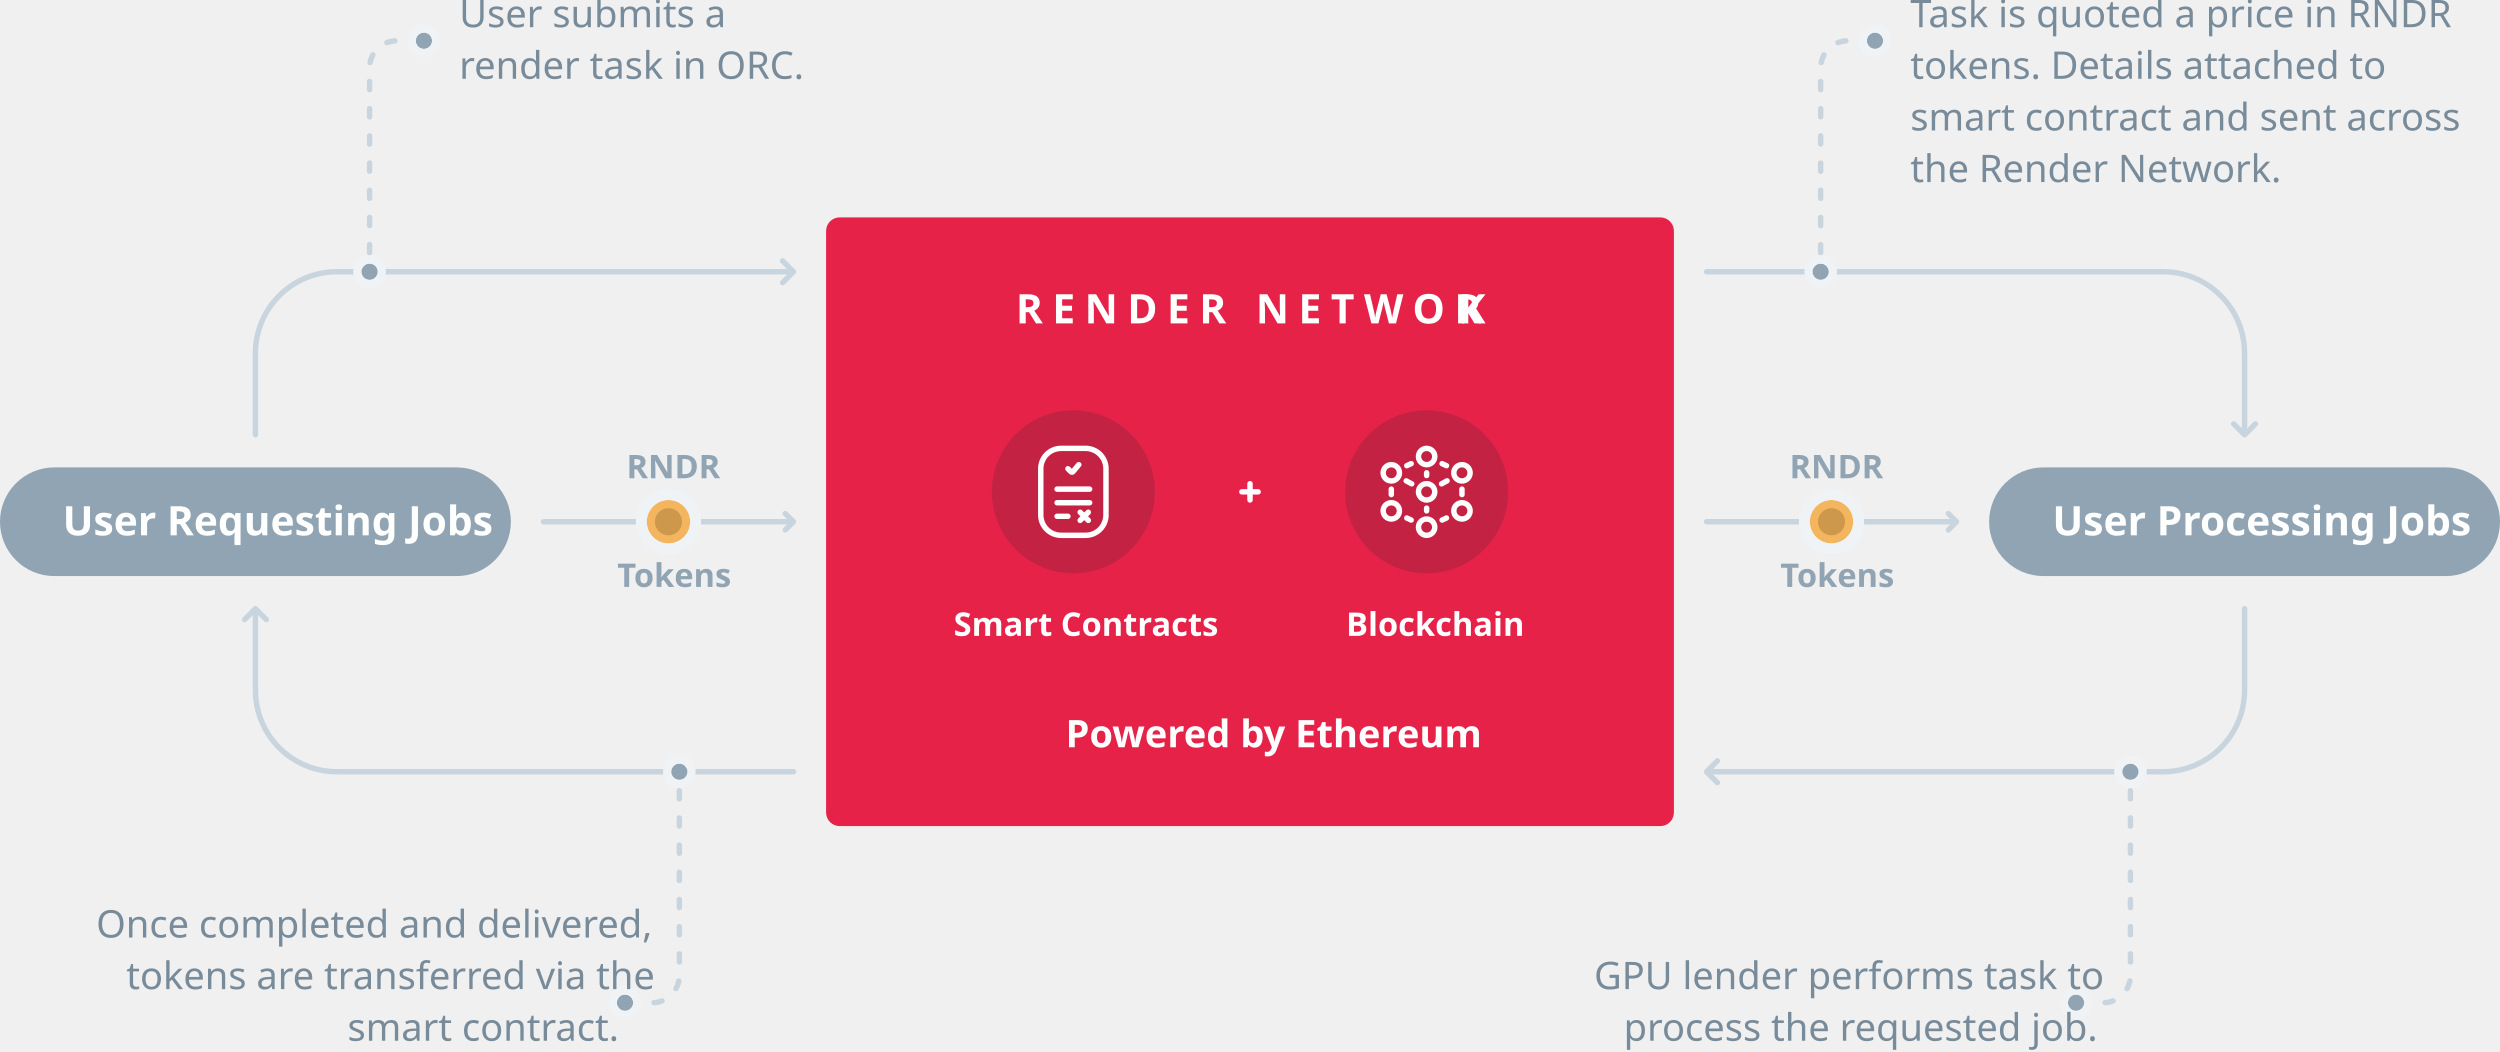
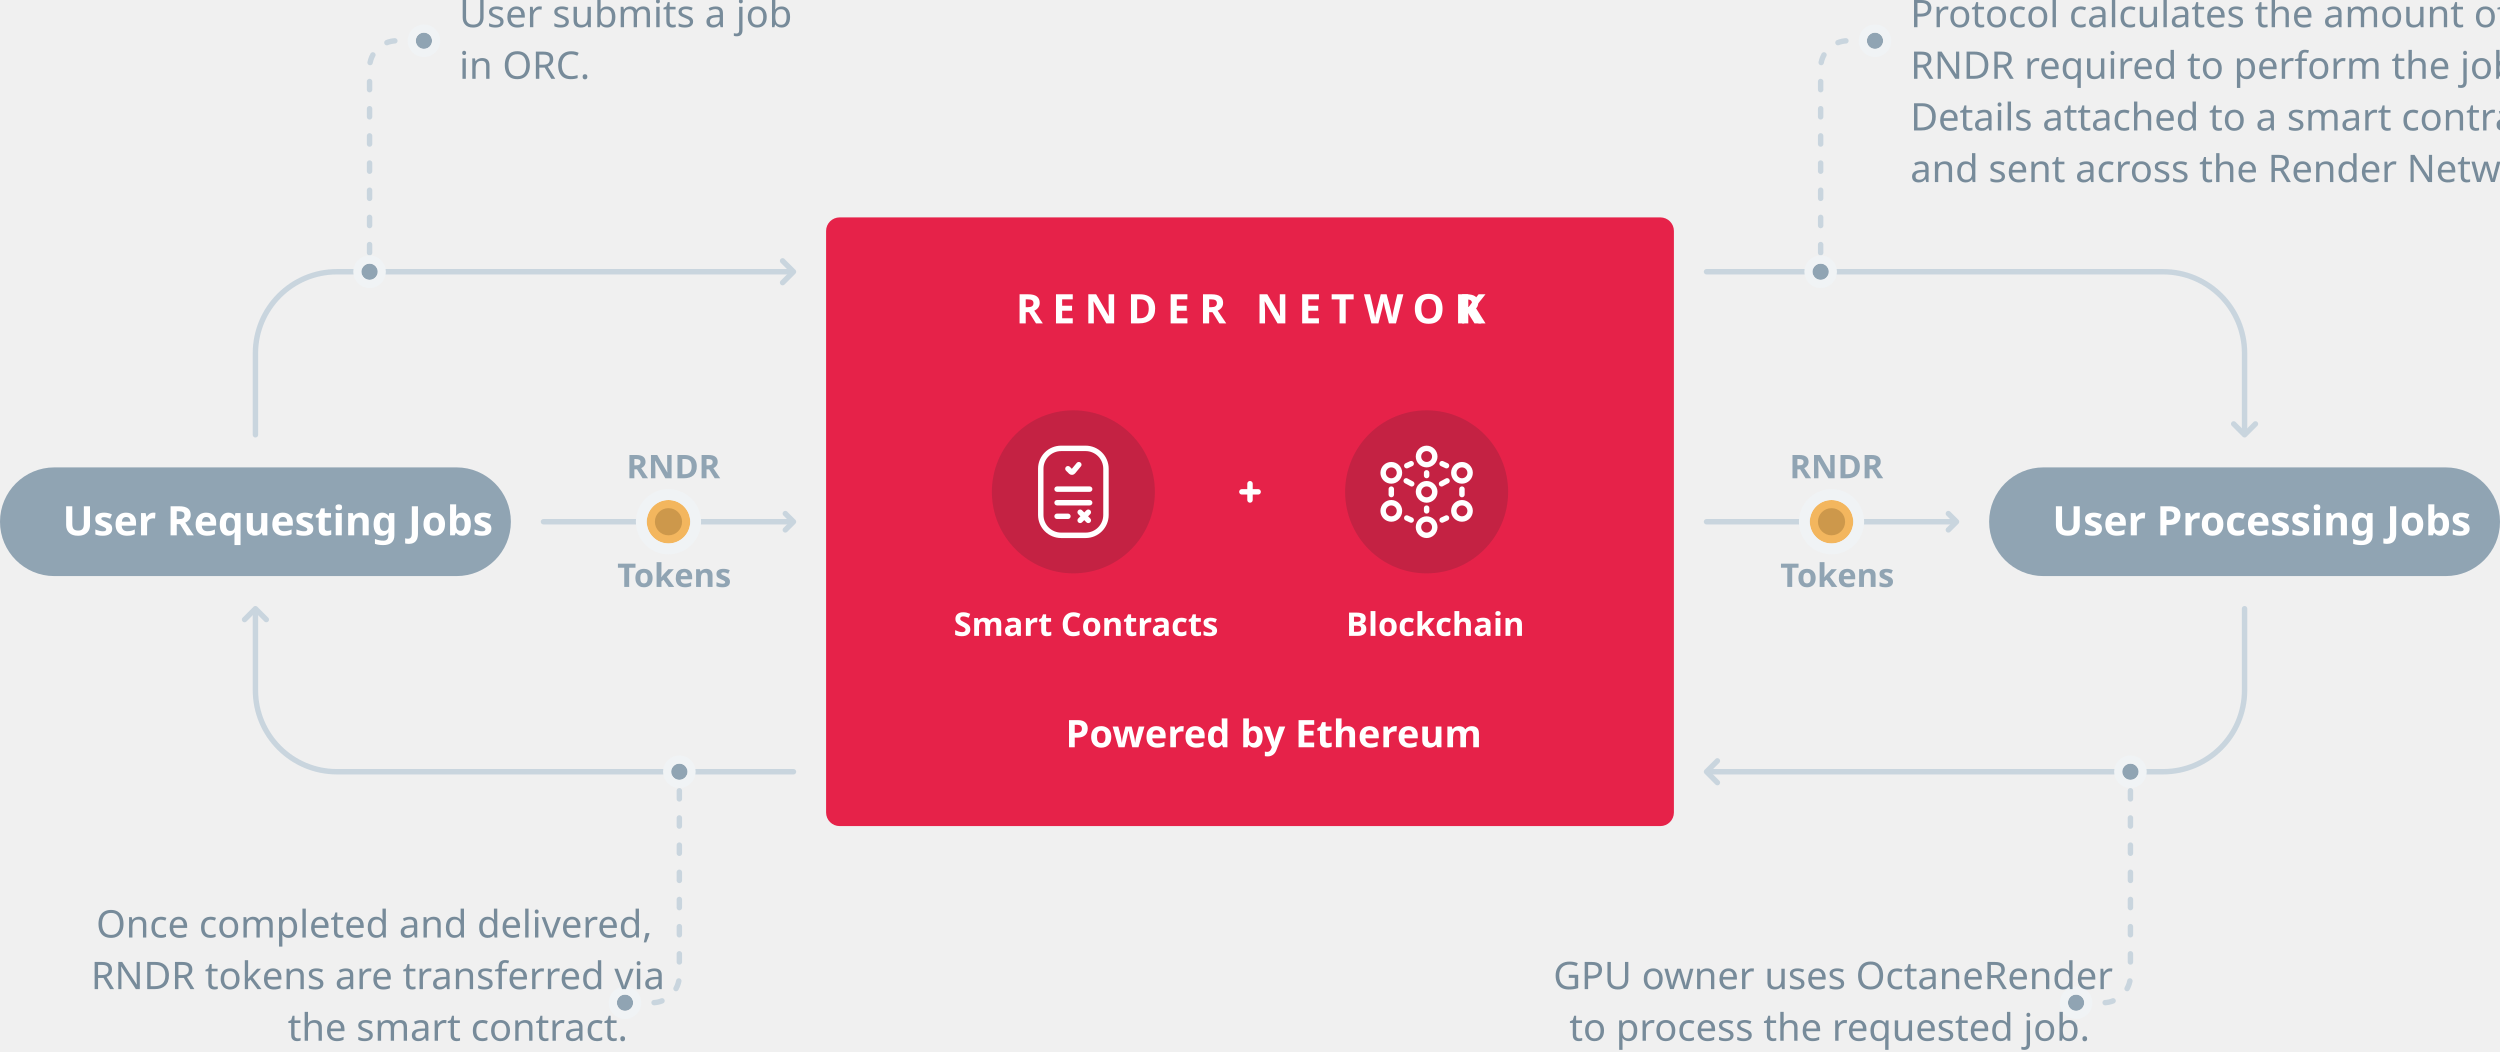
<svg xmlns="http://www.w3.org/2000/svg" xmlns:xlink="http://www.w3.org/1999/xlink" width="920" height="387" viewBox="0 0 920 387">
  <defs>
    <circle id="infographic-new-a" cx="8" cy="8" r="8" />
    <circle id="infographic-new-b" cx="8" cy="8" r="8" />
    <circle id="infographic-new-c" cx="3" cy="88" r="3" />
    <circle id="infographic-new-d" cx="23" cy="3" r="3" />
    <circle id="infographic-new-e" cx="3" cy="88" r="3" />
    <circle id="infographic-new-f" cx="23" cy="3" r="3" />
    <circle id="infographic-new-g" cx="3" cy="88" r="3" />
    <circle id="infographic-new-h" cx="23" cy="3" r="3" />
    <circle id="infographic-new-i" cx="3" cy="88" r="3" />
    <circle id="infographic-new-j" cx="23" cy="3" r="3" />
  </defs>
  <g fill="none" fill-rule="evenodd" transform="translate(0 -4)">
    <g transform="translate(0 84)">
      <g stroke="#C9D5DE" stroke-linecap="round" stroke-width="2" transform="translate(90 144)">
        <path d="M202,60 L34,60 C17.431,60 4,46.569 4,30 L4,2" />
        <polyline stroke-linejoin="round" points="0 4 4 0 8 4" />
      </g>
      <g stroke="#C9D5DE" stroke-linecap="round" stroke-width="2" transform="translate(628 144)">
        <path d="M198,0 L198,30 C198,46.569 184.569,60 168,60 L2,60" />
        <polyline stroke-linejoin="round" points="4 64 0 60 4 56" />
      </g>
      <g stroke="#C9D5DE" stroke-linecap="round" stroke-width="2" transform="translate(628 20)">
        <path d="M1.13686838e-13,0 L168,3.55271368e-15 C184.569,5.09121799e-16 198,13.431 198,30 L198,58" />
        <polyline stroke-linejoin="round" points="202 56 198 60 194 56" />
      </g>
      <g stroke="#C9D5DE" stroke-linecap="round" stroke-width="2" transform="translate(94 16)">
        <path d="M0,64 L0,34 C-2.02906125e-15,17.431 13.431,4 30,4 L196,4" />
        <polyline stroke-linejoin="round" points="194 0 198 4 194 8" />
      </g>
      <g transform="translate(732 92)">
        <rect width="188" height="40" fill="#90A4B3" rx="20" />
        <text fill="#FFF" font-family="SourceSansPro-Black, Source Sans Pro" font-size="15" font-weight="700">
          <tspan x="23.29" y="25">User Processing Jobs</tspan>
        </text>
      </g>
      <g transform="translate(628 84)">
        <text fill="#90A4B3" font-family="SourceSansPro-Black, Source Sans Pro" font-size="12" font-weight="700">
          <tspan x="27.16" y="52">Tokens</tspan>
        </text>
        <text fill="#90A4B3" font-family="SourceSansPro-Black, Source Sans Pro" font-size="12" font-weight="700">
          <tspan x="30.556" y="12">RNDR</tspan>
        </text>
        <g stroke="#C9D5DE" stroke-linecap="round" stroke-width="2" transform="translate(0 25)">
          <path d="M0,3 L90,3" />
          <polyline stroke-linejoin="round" points="89 0 92 3 89 6" />
        </g>
        <g transform="translate(38 20)">
          <use fill="#F3B65E" xlink:href="#infographic-new-a" />
          <circle cx="8" cy="8" r="10" stroke="#F0F3F5" stroke-width="4" />
          <circle cx="8" cy="8" r="5" fill="#CD984B" />
        </g>
      </g>
      <g transform="translate(304)">
        <rect width="312" height="224" fill="#E62249" rx="5" />
        <text fill="#FFF" font-family="SourceSansPro-Black, Source Sans Pro" font-size="12" font-weight="700">
          <tspan x="191.372" y="154">Blockchain</tspan>
        </text>
        <text fill="#FFF" font-family="SourceSansPro-Black, Source Sans Pro" font-size="12" font-weight="700">
          <tspan x="46.948" y="154">Smart Contracts</tspan>
        </text>
        <g transform="translate(191 71)">
          <circle cx="30" cy="30" r="30" fill="#B22240" opacity=".65" />
          <g stroke="#FFF" stroke-width="2" transform="translate(14 14)" class="blockchain">
            <circle cx="16" cy="29" r="3" />
            <circle cx="16" cy="16" r="3" />
            <circle cx="16" cy="3" r="3" />
            <circle cx="29" cy="23" r="3" />
            <circle cx="29" cy="9" r="3" />
            <circle cx="3" cy="23" r="3" />
            <circle cx="3" cy="9" r="3" />
            <path stroke-linecap="round" d="M15.995 9L15.995 10.003M15.995 22L15.995 23.003M3 15L3 17.003M29 15L29 17.003" />
            <polyline stroke-linecap="round" points="21.688 5.624 22.5 5.999 23.313 6.374" />
            <polyline stroke-linecap="round" points="8.688 25.624 9.5 25.999 10.313 26.374" />
            <polyline stroke-linecap="round" points="8.69 6.375 9.096 6.188 9.502 6 9.908 5.813 10.314 5.625" />
            <polyline stroke-linecap="round" points="21.69 26.375 22.096 26.188 22.502 26 22.908 25.813 23.314 25.625" />
            <polyline stroke-linecap="round" points="21.484 13.048 21.688 12.938 22.5 12.501 23.313 12.064 23.516 11.954" />
            <polyline stroke-linecap="round" points="8.484 13.048 8.688 12.938 9.5 12.501 10.313 12.064 10.516 11.954" transform="matrix(-1 0 0 1 19 0)" />
          </g>
        </g>
        <path fill="#FFF" d="M155,100 L155,98 C155,97.448 155.448,97 156,97 C156.552,97 157,97.448 157,98 L157,100 L159,100 C159.552,100 160,100.448 160,101 C160,101.552 159.552,102 159,102 L157,102 L157,104 C157,104.552 156.552,105 156,105 C155.448,105 155,104.552 155,104 L155,102 L153,102 C152.448,102 152,101.552 152,101 C152,100.448 152.448,100 153,100 L155,100 Z" />
        <g transform="translate(61 71)">
          <circle cx="30" cy="30" r="30" fill="#B22240" opacity=".65" />
          <g transform="translate(17 13)" class="ethereum">
            <rect width="24" height="32" x="1" y="1" stroke="#FFF" stroke-width="2" rx="7.5" />
            <path stroke="#FFF" stroke-linecap="round" stroke-linejoin="round" stroke-width="2" d="M15,7 L12.851,9.579 C12.674,9.792 12.358,9.82 12.146,9.643 C12.135,9.634 12.124,9.624 12.113,9.613 L11,8.5" />
            <g fill="#FFF" transform="translate(6 15)">
              <rect width="14" height="2" rx="1" />
              <rect width="14" height="2" y="5" rx="1" />
              <rect width="6" height="2" y="10" rx="1" />
            </g>
            <g stroke="#FFF" stroke-linecap="round" stroke-linejoin="round" stroke-width="2" transform="translate(15 24)">
              <path d="M3.5 3.5L.5.5M3.5.5L.5 3.5" />
            </g>
          </g>
        </g>
        <text fill="#FFF" font-family="SourceSansPro-Bold, Source Sans Pro" font-size="14" font-weight="bold">
          <tspan x="88.128" y="195">Powered by Ethereum</tspan>
        </text>
        <text fill="#FFF" font-family="SourceSansPro-Black, Source Sans Pro" font-size="15" font-weight="700" letter-spacing="3.5">
          <tspan x="69.86" y="39">RENDER NETWOR</tspan>
          <tspan x="232.72" y="39">K</tspan>
        </text>
      </g>
      <g transform="translate(200 84)">
        <text fill="#90A4B3" font-family="SourceSansPro-Black, Source Sans Pro" font-size="12" font-weight="700">
          <tspan x="27.16" y="52">Tokens</tspan>
        </text>
        <text fill="#90A4B3" font-family="SourceSansPro-Black, Source Sans Pro" font-size="12" font-weight="700">
          <tspan x="30.556" y="12">RNDR</tspan>
        </text>
        <g stroke="#C9D5DE" stroke-linecap="round" stroke-width="2" transform="translate(0 25)">
          <path d="M0,3 L90,3" />
          <polyline stroke-linejoin="round" points="89 0 92 3 89 6" />
        </g>
        <g transform="translate(38 20)">
          <use fill="#F3B65E" xlink:href="#infographic-new-b" />
          <circle cx="8" cy="8" r="10" stroke="#F0F3F5" stroke-width="4" />
          <circle cx="8" cy="8" r="5" fill="#CD984B" />
        </g>
      </g>
      <g transform="translate(0 92)">
        <rect width="188" height="40" fill="#90A4B3" rx="20" />
        <text fill="#FFF" font-family="SourceSansPro-Bold, Source Sans Pro" font-size="15" font-weight="bold">
          <tspan x="23.058" y="25">User Requesting Jobs</tspan>
        </text>
      </g>
    </g>
    <g transform="translate(27 285)">
      <g transform="translate(200)">
        <path stroke="#C9D5DE" stroke-dasharray="3 7" stroke-linecap="round" stroke-width="2" d="M23,10 L23,78 C23,83.523 18.523,88 13,88 L10,88" />
        <use fill="#90A4B3" xlink:href="#infographic-new-c" />
        <circle cx="3" cy="88" r="4.5" stroke="#F0F3F5" stroke-width="3" />
        <g>
          <use fill="#90A4B3" xlink:href="#infographic-new-d" />
          <circle cx="23" cy="3" r="4.5" stroke="#F0F3F5" stroke-width="3" />
        </g>
      </g>
      <text fill="#778B9A" font-family="SourceSansPro-Regular, Source Sans Pro" font-size="14">
        <tspan x="8.378" y="64">Once completed and delivered, </tspan>
-         <tspan x="19.466" y="83">tokens are transferred via the </tspan>
-         <tspan x="100.876" y="102">smart contract.</tspan>
+         <tspan x="6.466" y="83">RNDR tokens are transferred via </tspan>
+         <tspan x="78.876" y="102">the smart contract.</tspan>
      </text>
    </g>
    <g transform="translate(561 285)">
      <g transform="translate(200)">
        <path stroke="#C9D5DE" stroke-dasharray="3 7" stroke-linecap="round" stroke-width="2" d="M23,10 L23,78 C23,83.523 18.523,88 13,88 L10,88" />
        <use fill="#90A4B3" xlink:href="#infographic-new-e" />
        <circle cx="3" cy="88" r="4.5" stroke="#F0F3F5" stroke-width="3" />
        <g>
          <use fill="#90A4B3" xlink:href="#infographic-new-f" />
          <circle cx="23" cy="3" r="4.5" stroke="#F0F3F5" stroke-width="3" />
        </g>
      </g>
      <text fill="#778B9A" font-family="SourceSansPro-Regular, Source Sans Pro" font-size="14">
-         <tspan x="25.612" y="83">GPU lender performs task to </tspan>
-         <tspan x="36.504" y="102">process the requested job.</tspan>
+         <tspan x="10.612" y="83">GPU owner uses OctaneRender </tspan>
+         <tspan x="16.504" y="102">to process the requested job.</tspan>
      </text>
    </g>
    <g transform="translate(667)">
      <g transform="translate(0 16)">
        <path stroke="#C9D5DE" stroke-dasharray="3 7" stroke-linecap="round" stroke-width="2" d="M3,81 L3,13 C3,7.477 7.477,3 13,3 L16,3" />
        <use fill="#90A4B3" xlink:href="#infographic-new-g" />
        <circle cx="3" cy="88" r="4.5" stroke="#F0F3F5" stroke-width="3" />
        <g>
          <use fill="#90A4B3" xlink:href="#infographic-new-h" />
          <circle cx="23" cy="3" r="4.5" stroke="#F0F3F5" stroke-width="3" />
        </g>
      </g>
      <text fill="#778B9A" font-family="SourceSansPro-Regular, Source Sans Pro" font-size="14">
-         <tspan x="36" y="14">Task is quoted a price in RNDR </tspan>
-         <tspan x="36" y="33">tokens. Details attached to </tspan>
-         <tspan x="36" y="52">smart contract and sent across </tspan>
-         <tspan x="36" y="71">the Render Network.</tspan>
+         <tspan x="36" y="14">Protocol calculates the amount of </tspan>
+         <tspan x="36" y="33">RNDR required to perform the job.</tspan>
+         <tspan x="36" y="52">Details attached to a smart contract</tspan>
+         <tspan x="36" y="71">and sent across the Render Network.</tspan>
      </text>
    </g>
    <g transform="translate(133)">
      <g transform="translate(0 16)">
        <path stroke="#C9D5DE" stroke-dasharray="3 7" stroke-linecap="round" stroke-width="2" d="M3,81 L3,13 C3,7.477 7.477,3 13,3 L16,3" />
        <use fill="#90A4B3" xlink:href="#infographic-new-i" />
        <circle cx="3" cy="88" r="4.5" stroke="#F0F3F5" stroke-width="3" />
        <g>
          <use fill="#90A4B3" xlink:href="#infographic-new-j" />
          <circle cx="23" cy="3" r="4.5" stroke="#F0F3F5" stroke-width="3" />
        </g>
      </g>
      <text fill="#778B9A" font-family="SourceSansPro-Regular, Source Sans Pro" font-size="14">
-         <tspan x="36" y="14">User submits a </tspan>
-         <tspan x="36" y="33">render task in ORC.</tspan>
+         <tspan x="36" y="14">User submits a job</tspan>
+         <tspan x="36" y="33">in ORC.</tspan>
      </text>
    </g>
  </g>
</svg>
